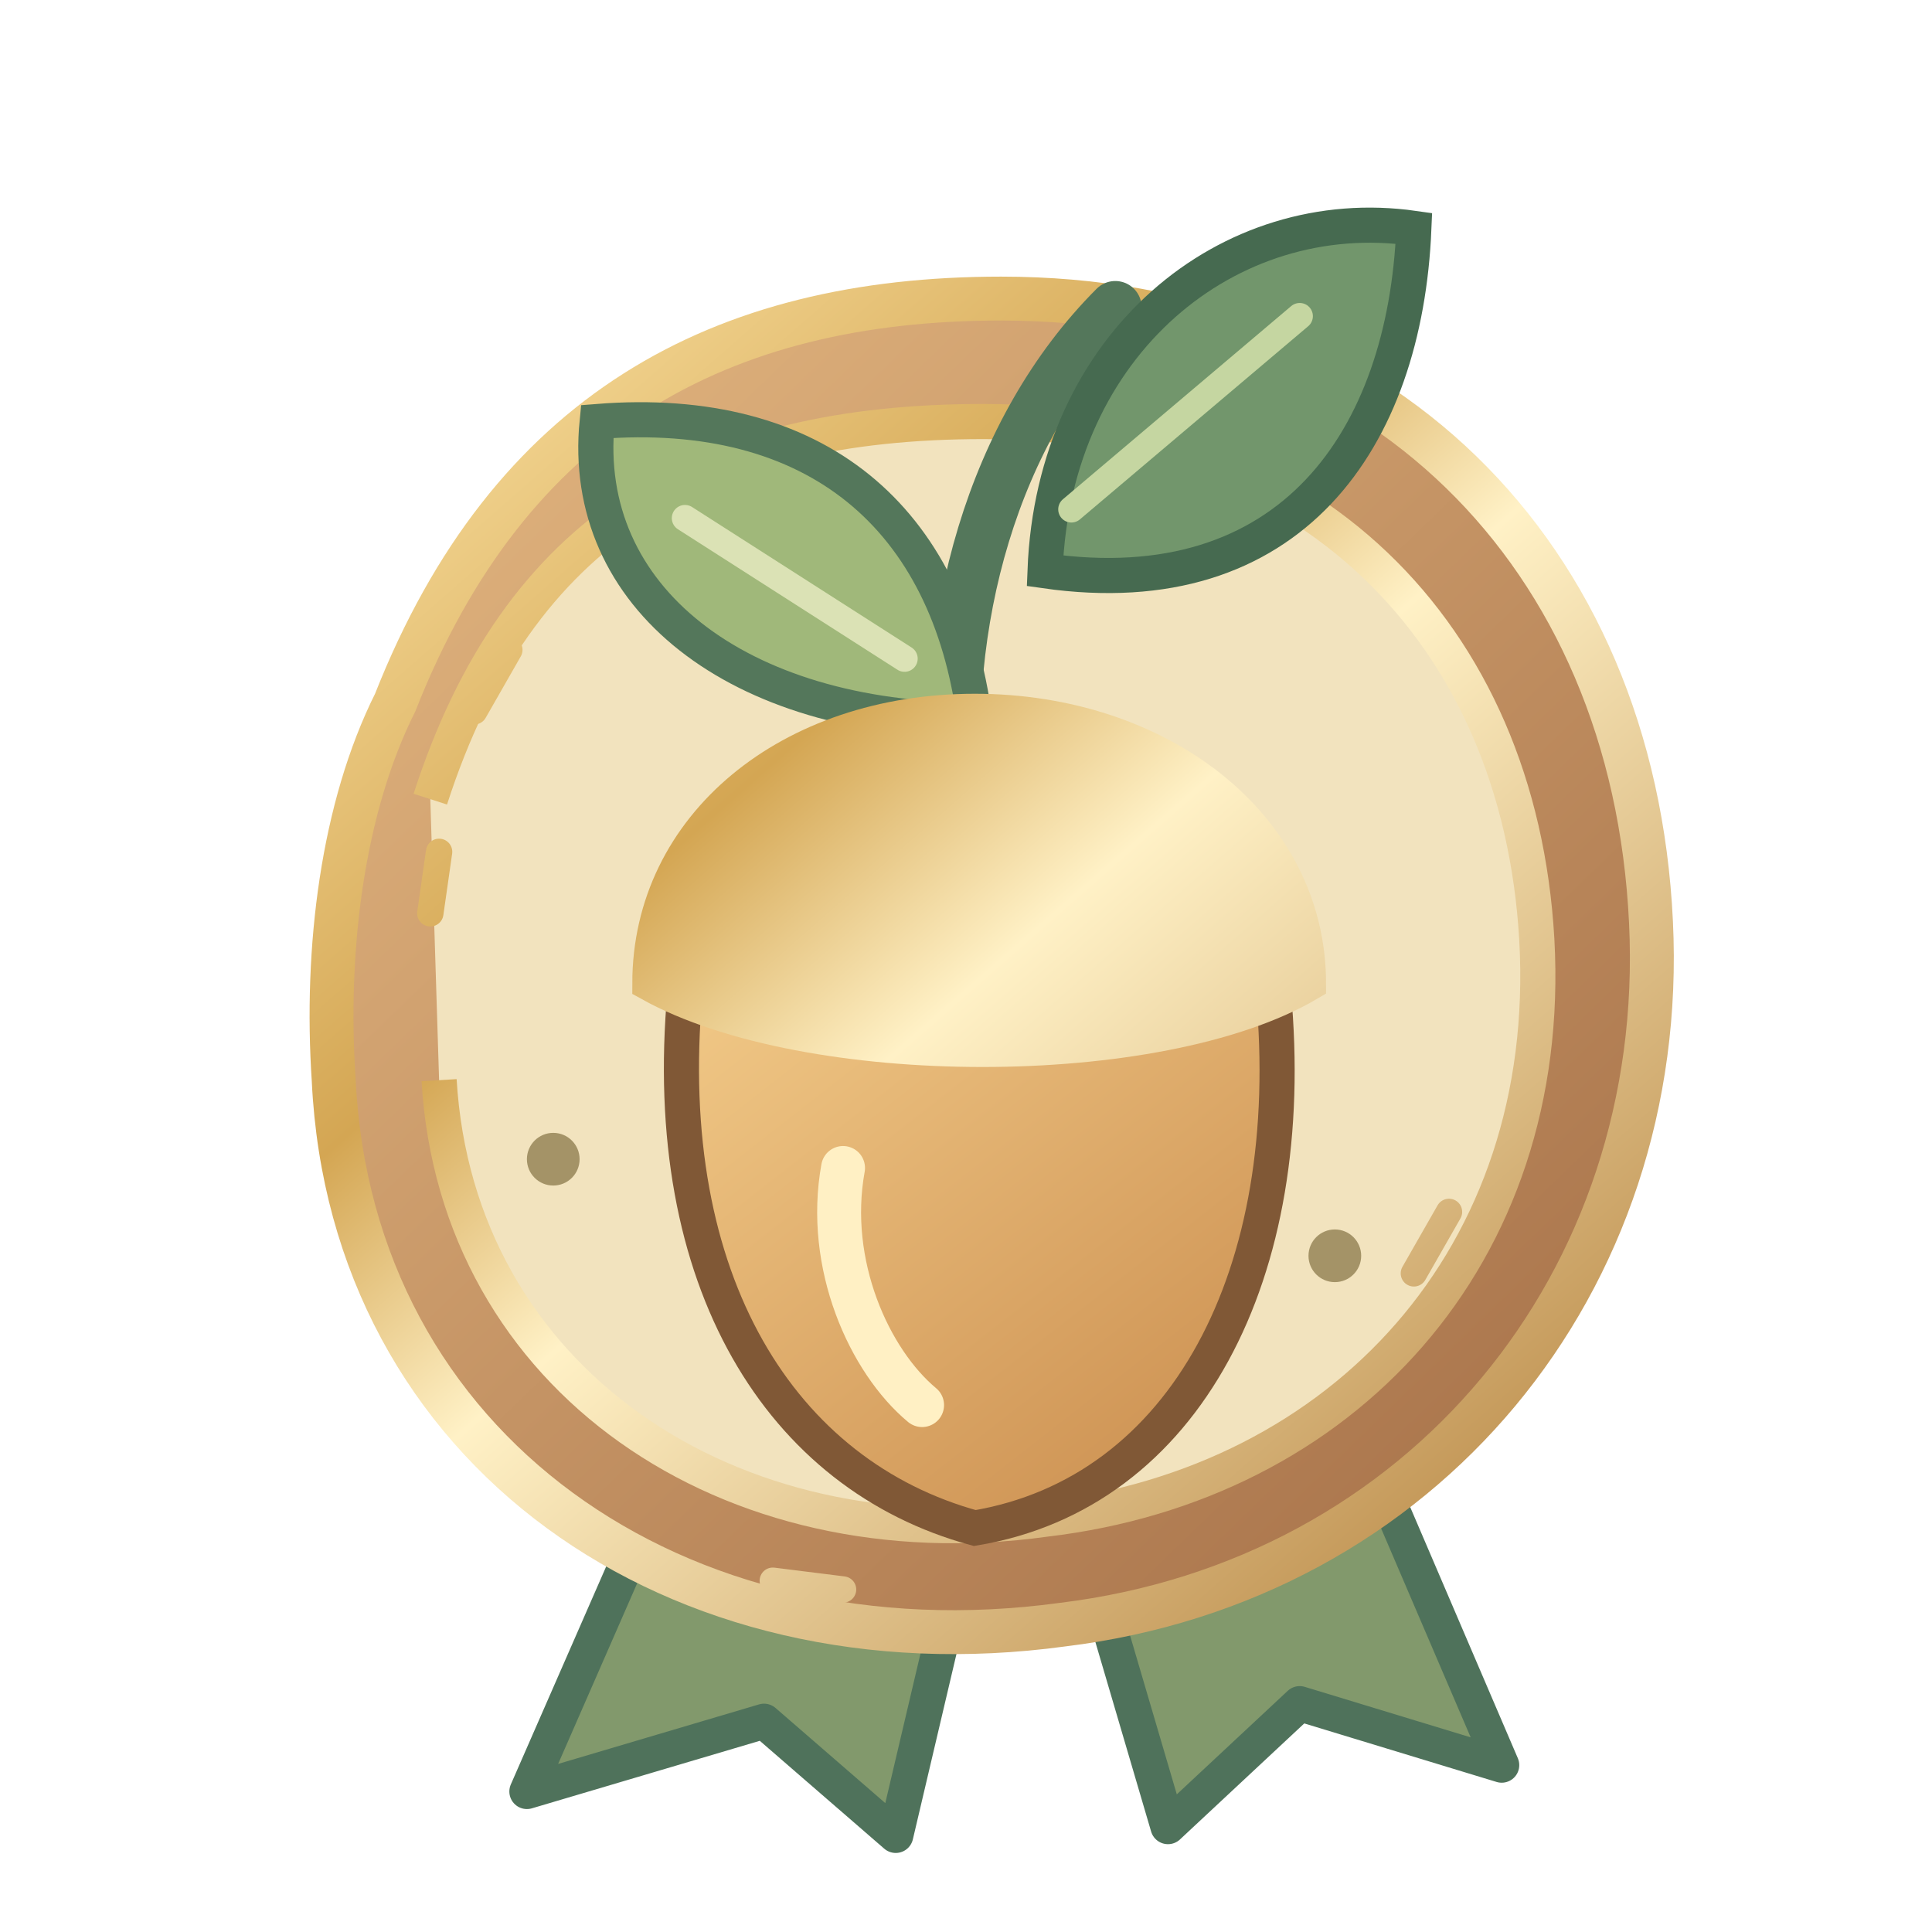
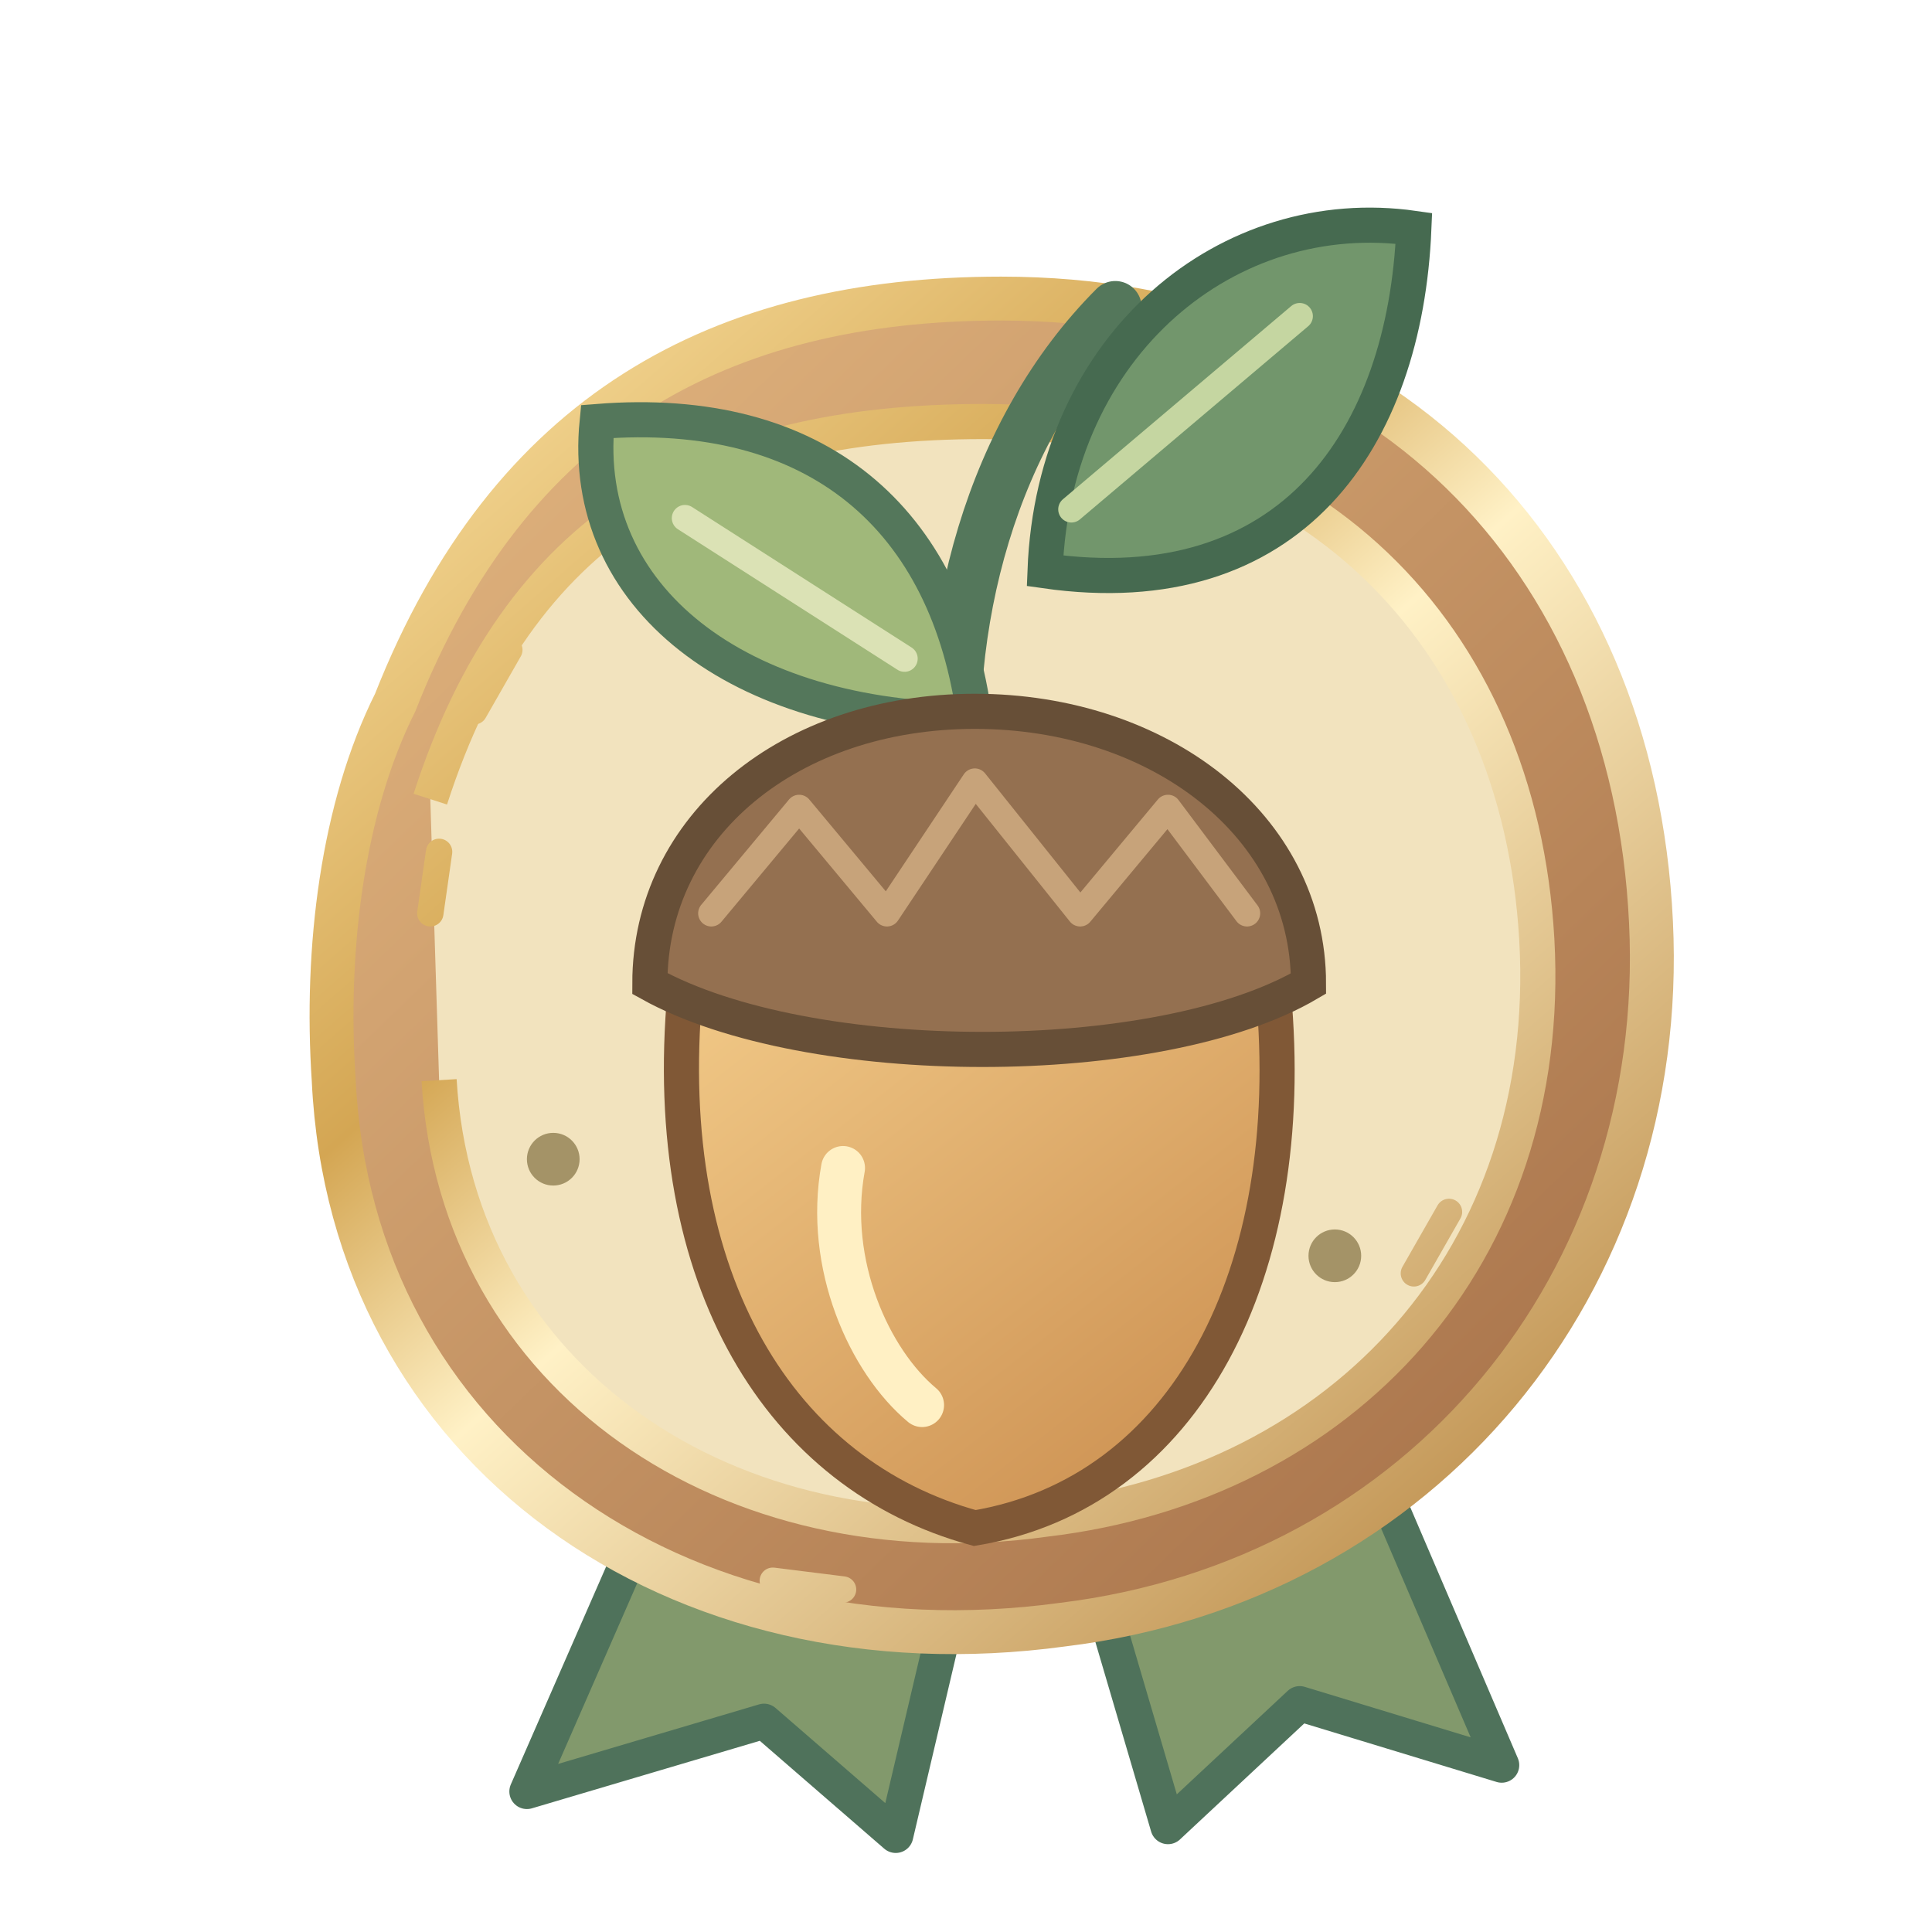
<svg xmlns="http://www.w3.org/2000/svg" data-identity="newcomer" data-metal="gold" viewBox="0 0 220 220" fill="none">
  <defs>
    <linearGradient id="metal" x1="40" y1="30" x2="180" y2="190" gradientUnits="userSpaceOnUse">
      <stop offset="0" stop-color="#ffe8aa" />
      <stop offset="0.35" stop-color="#d4a653" />
      <stop offset="0.51" stop-color="#fff1c6" />
      <stop offset="1" stop-color="#b27d37" />
    </linearGradient>
    <linearGradient id="wood" x1="42" y1="58" x2="160" y2="180" gradientUnits="userSpaceOnUse">
      <stop stop-color="#dfb27d" />
      <stop offset="1" stop-color="#aa754c" />
    </linearGradient>
    <linearGradient id="seed" x1="85" y1="99" x2="142" y2="172" gradientUnits="userSpaceOnUse">
      <stop stop-color="#f4cd8b" />
      <stop offset="1" stop-color="#ca8d4e" />
    </linearGradient>
  </defs>
  <path d="m74 172-14 32 27-8 15 13 8-34m13-1 10 34 15-14 23 7-15-35" fill="#82996c" stroke="#4f725b" stroke-width="4" stroke-linejoin="round" />
  <path d="M45 80c13-33 37-46 69-46 43 0 72 29 74 71 2 41-26 75-67 80-44 6-81-20-83-62-1-15 1-31 7-43Z" fill="url(#wood)" stroke="url(#metal)" stroke-width="5" />
  <path d="M49 91c10-31 31-43 63-43 37 0 61 24 63 59 2 36-22 62-56 66-36 5-67-16-69-50" fill="#f2e3be" stroke="url(#metal)" stroke-width="4" />
  <path d="m54 81 4-7m-9 30 1-7m111 48 4-7m-77 42 8 1" stroke="url(#metal)" stroke-width="3" stroke-linecap="round" />
  <path d="M109 92c-2-21 4-43 18-57" stroke="#54775b" stroke-width="6" stroke-linecap="round" />
  <path d="M119 65c1-26 21-42 42-39-1 24-14 43-42 39Z" fill="#72966c" stroke="#466a50" stroke-width="4" />
  <path d="M122 58 148 36" stroke="#c5d6a1" stroke-width="3" stroke-linecap="round" />
  <path d="M111 82C84 82 66 68 68 48c25-2 40 11 43 34Z" fill="#a0b87a" stroke="#54775b" stroke-width="4" />
  <path d="m78 59 25 16" stroke="#dbe2b5" stroke-width="3" stroke-linecap="round" />
  <path d="M78 113h67c3 32-10 57-34 61-22-6-36-28-33-61Z" fill="url(#seed)" stroke="#805836" stroke-width="4" />
  <path d="M96 133c-2 11 3 22 9 27" stroke="#fff0c4" stroke-width="5" stroke-linecap="round" />
-   <path d="M74 112c0-18 16-31 37-31s38 13 38 31c-17 10-57 10-75 0Z" fill="url(#metal)" stroke="url(#metal)" stroke-width="4" />
-   <path d="m81 104 10-12 10 12 10-15 12 15 10-12 9 12" stroke="url(#metal)" stroke-width="3" stroke-linecap="round" stroke-linejoin="round" />
+   <path d="M74 112c0-18 16-31 37-31s38 13 38 31c-17 10-57 10-75 0Z" fill="#947050" stroke="#674f37" stroke-width="4" />
+   <path d="m81 104 10-12 10 12 10-15 12 15 10-12 9 12" stroke="#c7a37a" stroke-width="3" stroke-linecap="round" stroke-linejoin="round" />
  <circle cx="63" cy="132" r="3" fill="#a49367" />
  <circle cx="152" cy="143" r="3" fill="#a49367" />
</svg>
